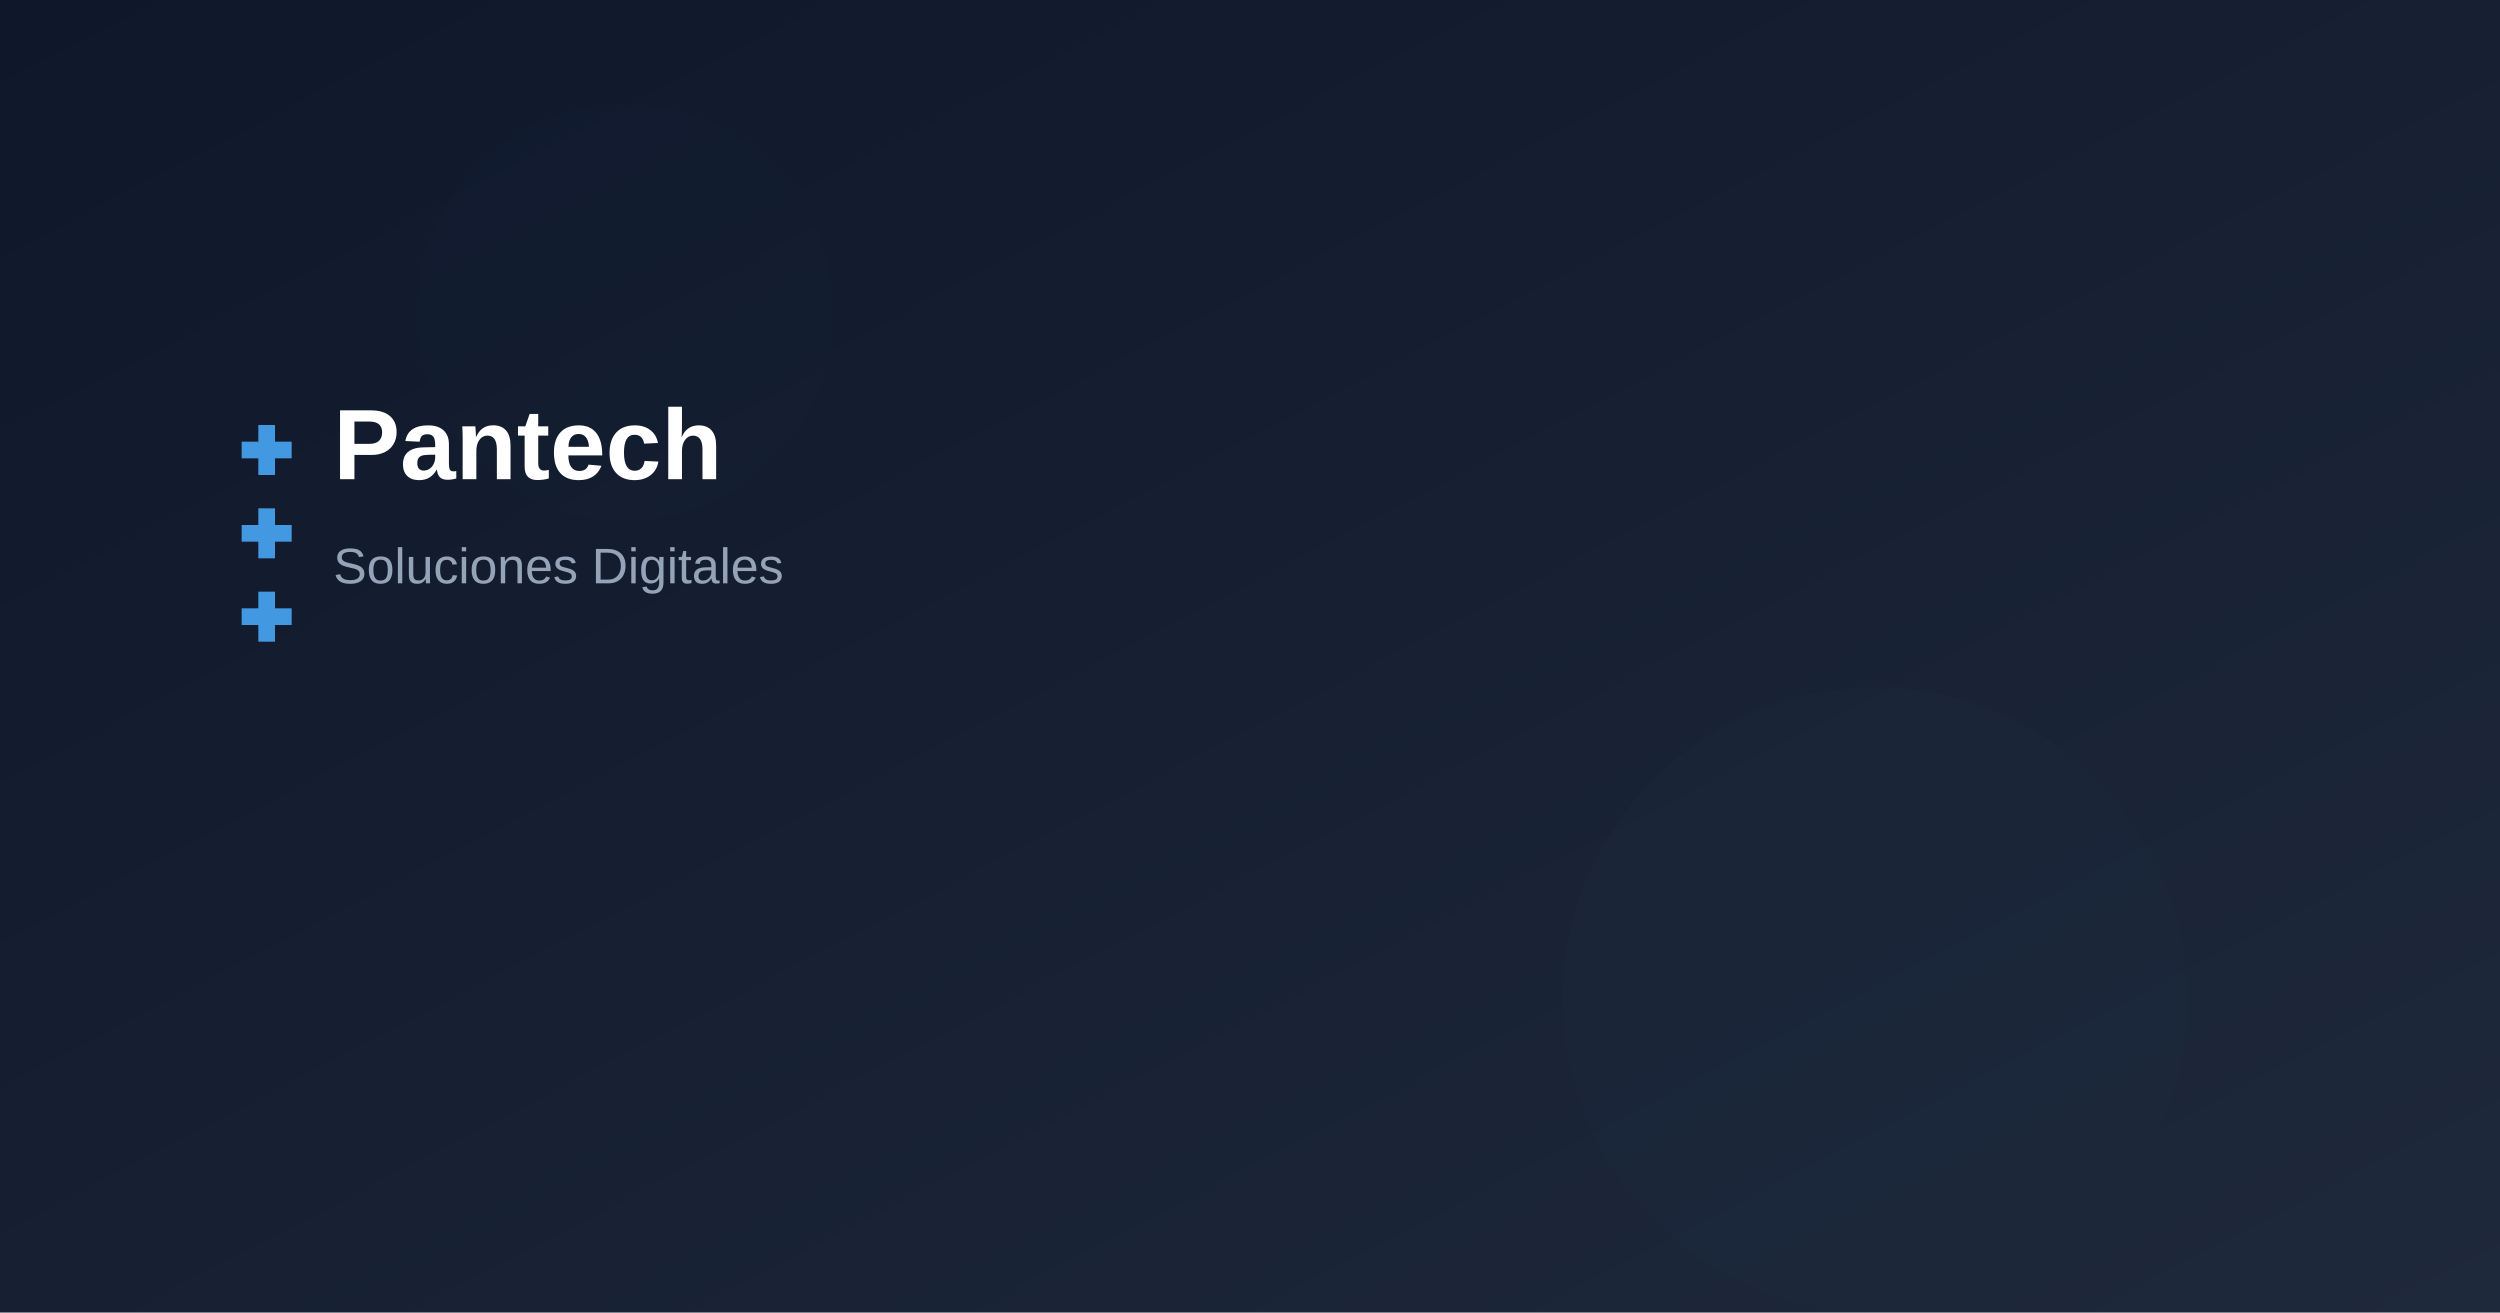
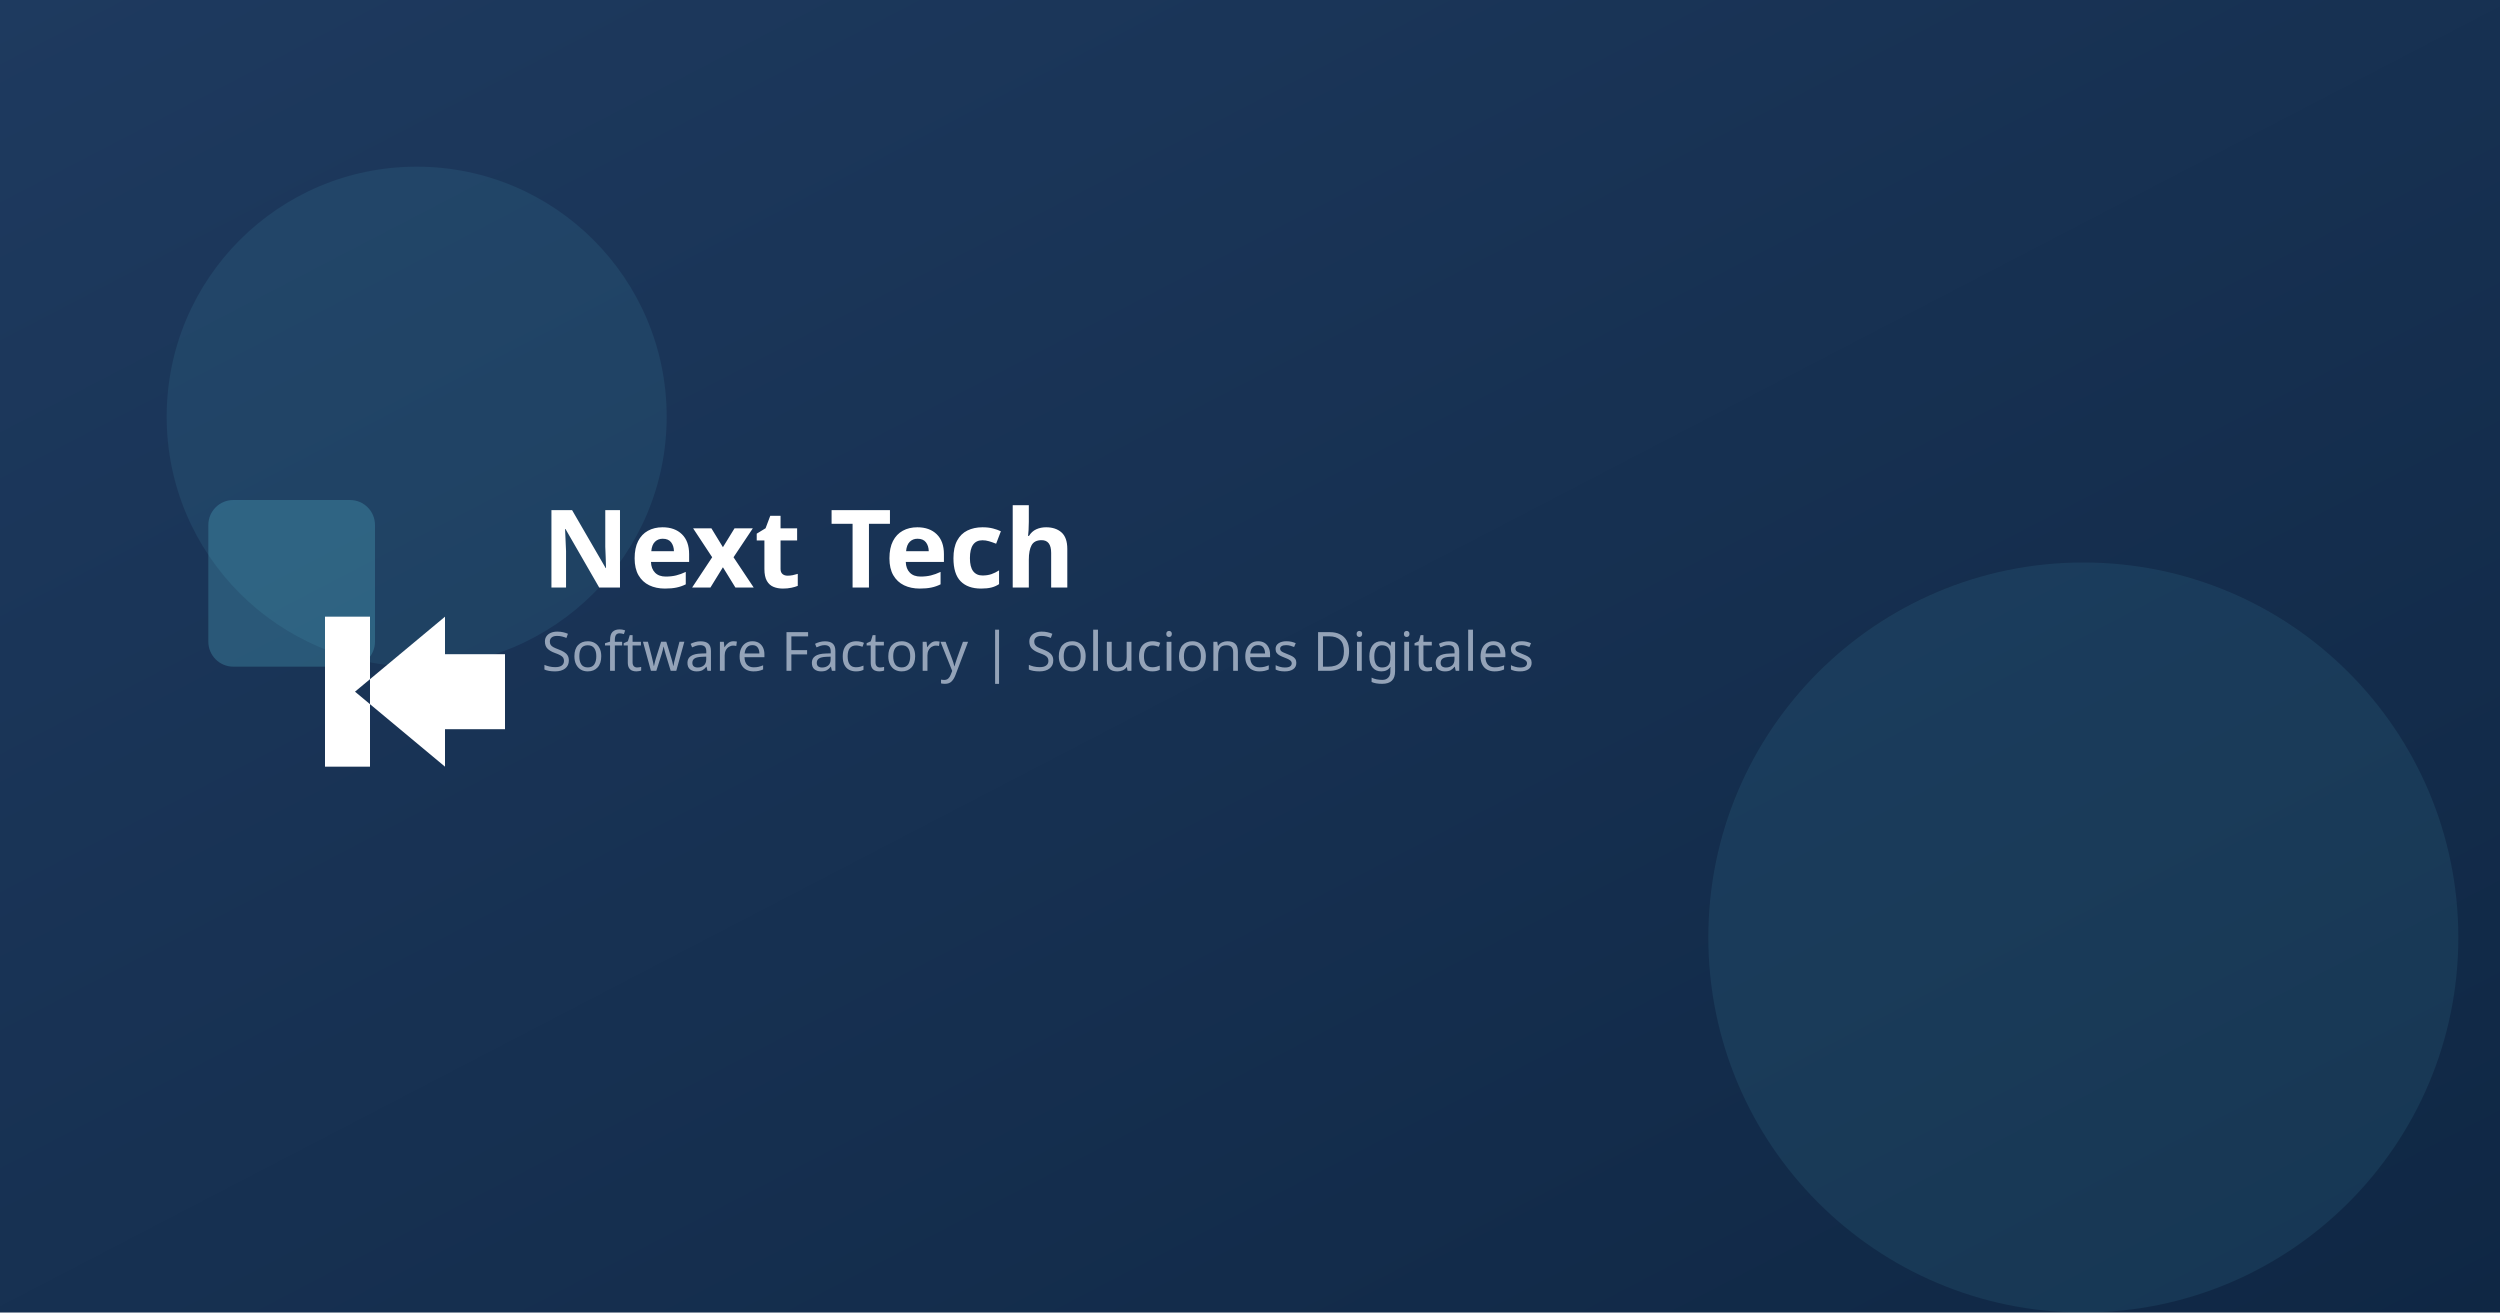
<svg xmlns="http://www.w3.org/2000/svg" width="1200" height="630" viewBox="0 0 1200 630">
  <defs>
-     <linearGradient id="bgGradient" x1="0%" y1="0%" x2="100%" y2="100%">
-       <stop offset="0%" style="stop-color:#0f172a;stop-opacity:1" />
-       <stop offset="100%" style="stop-color:#1e293b;stop-opacity:1" />
+     <linearGradient id="bg" x1="0%" y1="0%" x2="100%" y2="100%">
+       <stop offset="0%" style="stop-color:#1e3a5f" />
+       <stop offset="100%" style="stop-color:#0f2744" />
    </linearGradient>
-     <filter id="glow" x="-20%" y="-20%" width="140%" height="140%">
-       <feGaussianBlur stdDeviation="5" result="blur" />
-       <feComposite in="SourceGraphic" in2="blur" operator="over" />
-     </filter>
  </defs>
-   <rect width="1200" height="630" fill="url(#bgGradient)" />
-   <g opacity="0.1">
-     <path d="M0 0h1200v630H0z" fill="url(#bgGradient)" />
-     <circle cx="300" cy="150" r="100" fill="#4299e1" opacity="0.1" />
-     <circle cx="900" cy="480" r="150" fill="#4299e1" opacity="0.1" />
+   <rect width="1200" height="630" fill="url(#bg)" />
+   <g opacity="0.08">
+     <circle cx="200" cy="200" r="120" fill="#67e8f9" />
+     <circle cx="1000" cy="450" r="180" fill="#67e8f9" />
  </g>
-   <g transform="translate(100, 200)">
-     <g transform="scale(2)">
-       <path d="M20 10h-4v4h-4v-4H8v-4h4V2h4v4h4v4z" fill="#4299e1" />
-       <path d="M20 30h-4v4h-4v-4H8v-4h4v-4h4v4h4v4z" fill="#4299e1" />
-       <path d="M20 50h-4v4h-4v-4H8v-4h4v-4h4v4h4v4z" fill="#4299e1" />
-     </g>
-     <text x="60" y="30" font-family="Arial, sans-serif" font-size="48" fill="white" font-weight="bold">
-             Pantech
-         </text>
-     <text x="60" y="80" font-family="Arial, sans-serif" font-size="24" fill="#94a3b8">
-             Soluciones Digitales
-         </text>
+   <g transform="translate(100, 240)">
+     <rect x="0" y="0" width="80" height="80" rx="12" fill="#67e8f9" opacity="0.2" />
+     <path d="M20 20h12v40H20V20zm32 0l-24 20 24 20V50h16V30h-16V20z" fill="white" transform="translate(20,20) scale(1.8)" />
+     <text x="160" y="42" font-family="system-ui, sans-serif" font-size="52" font-weight="700" fill="white">Next Tech</text>
+     <text x="160" y="82" font-family="system-ui, sans-serif" font-size="26" fill="#94a3b8">Software Factory | Soluciones Digitales</text>
  </g>
</svg>
